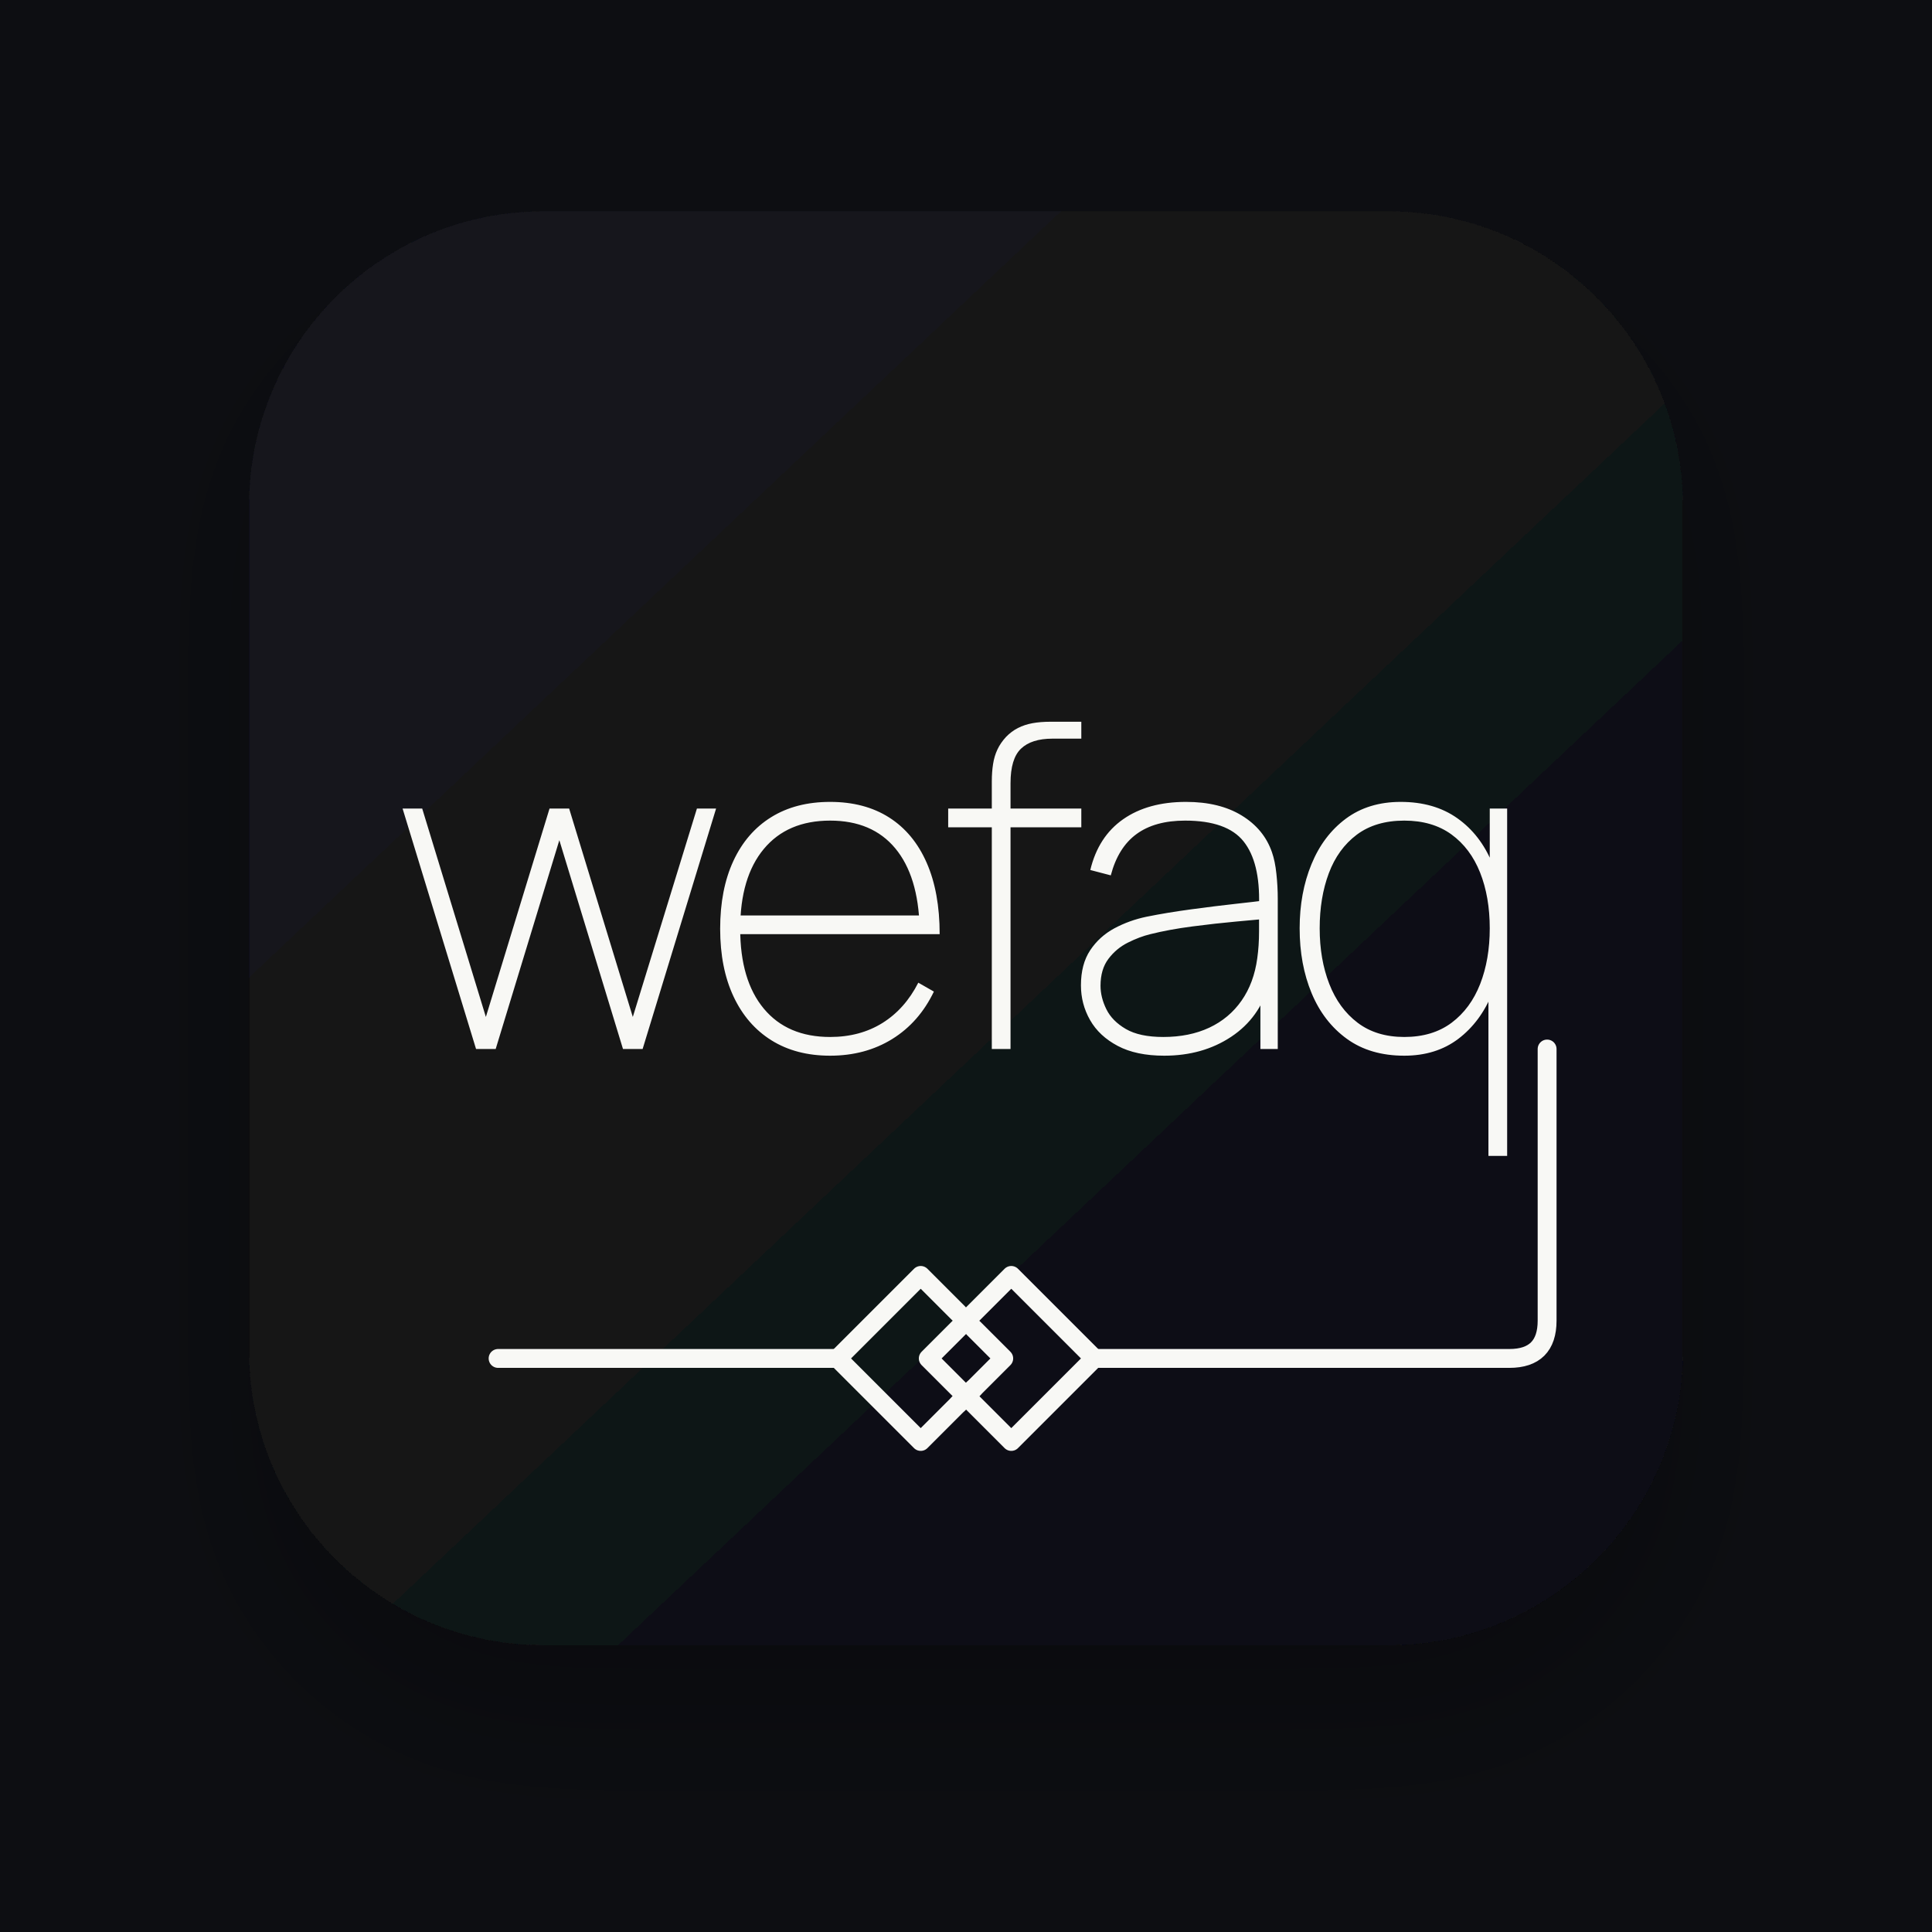
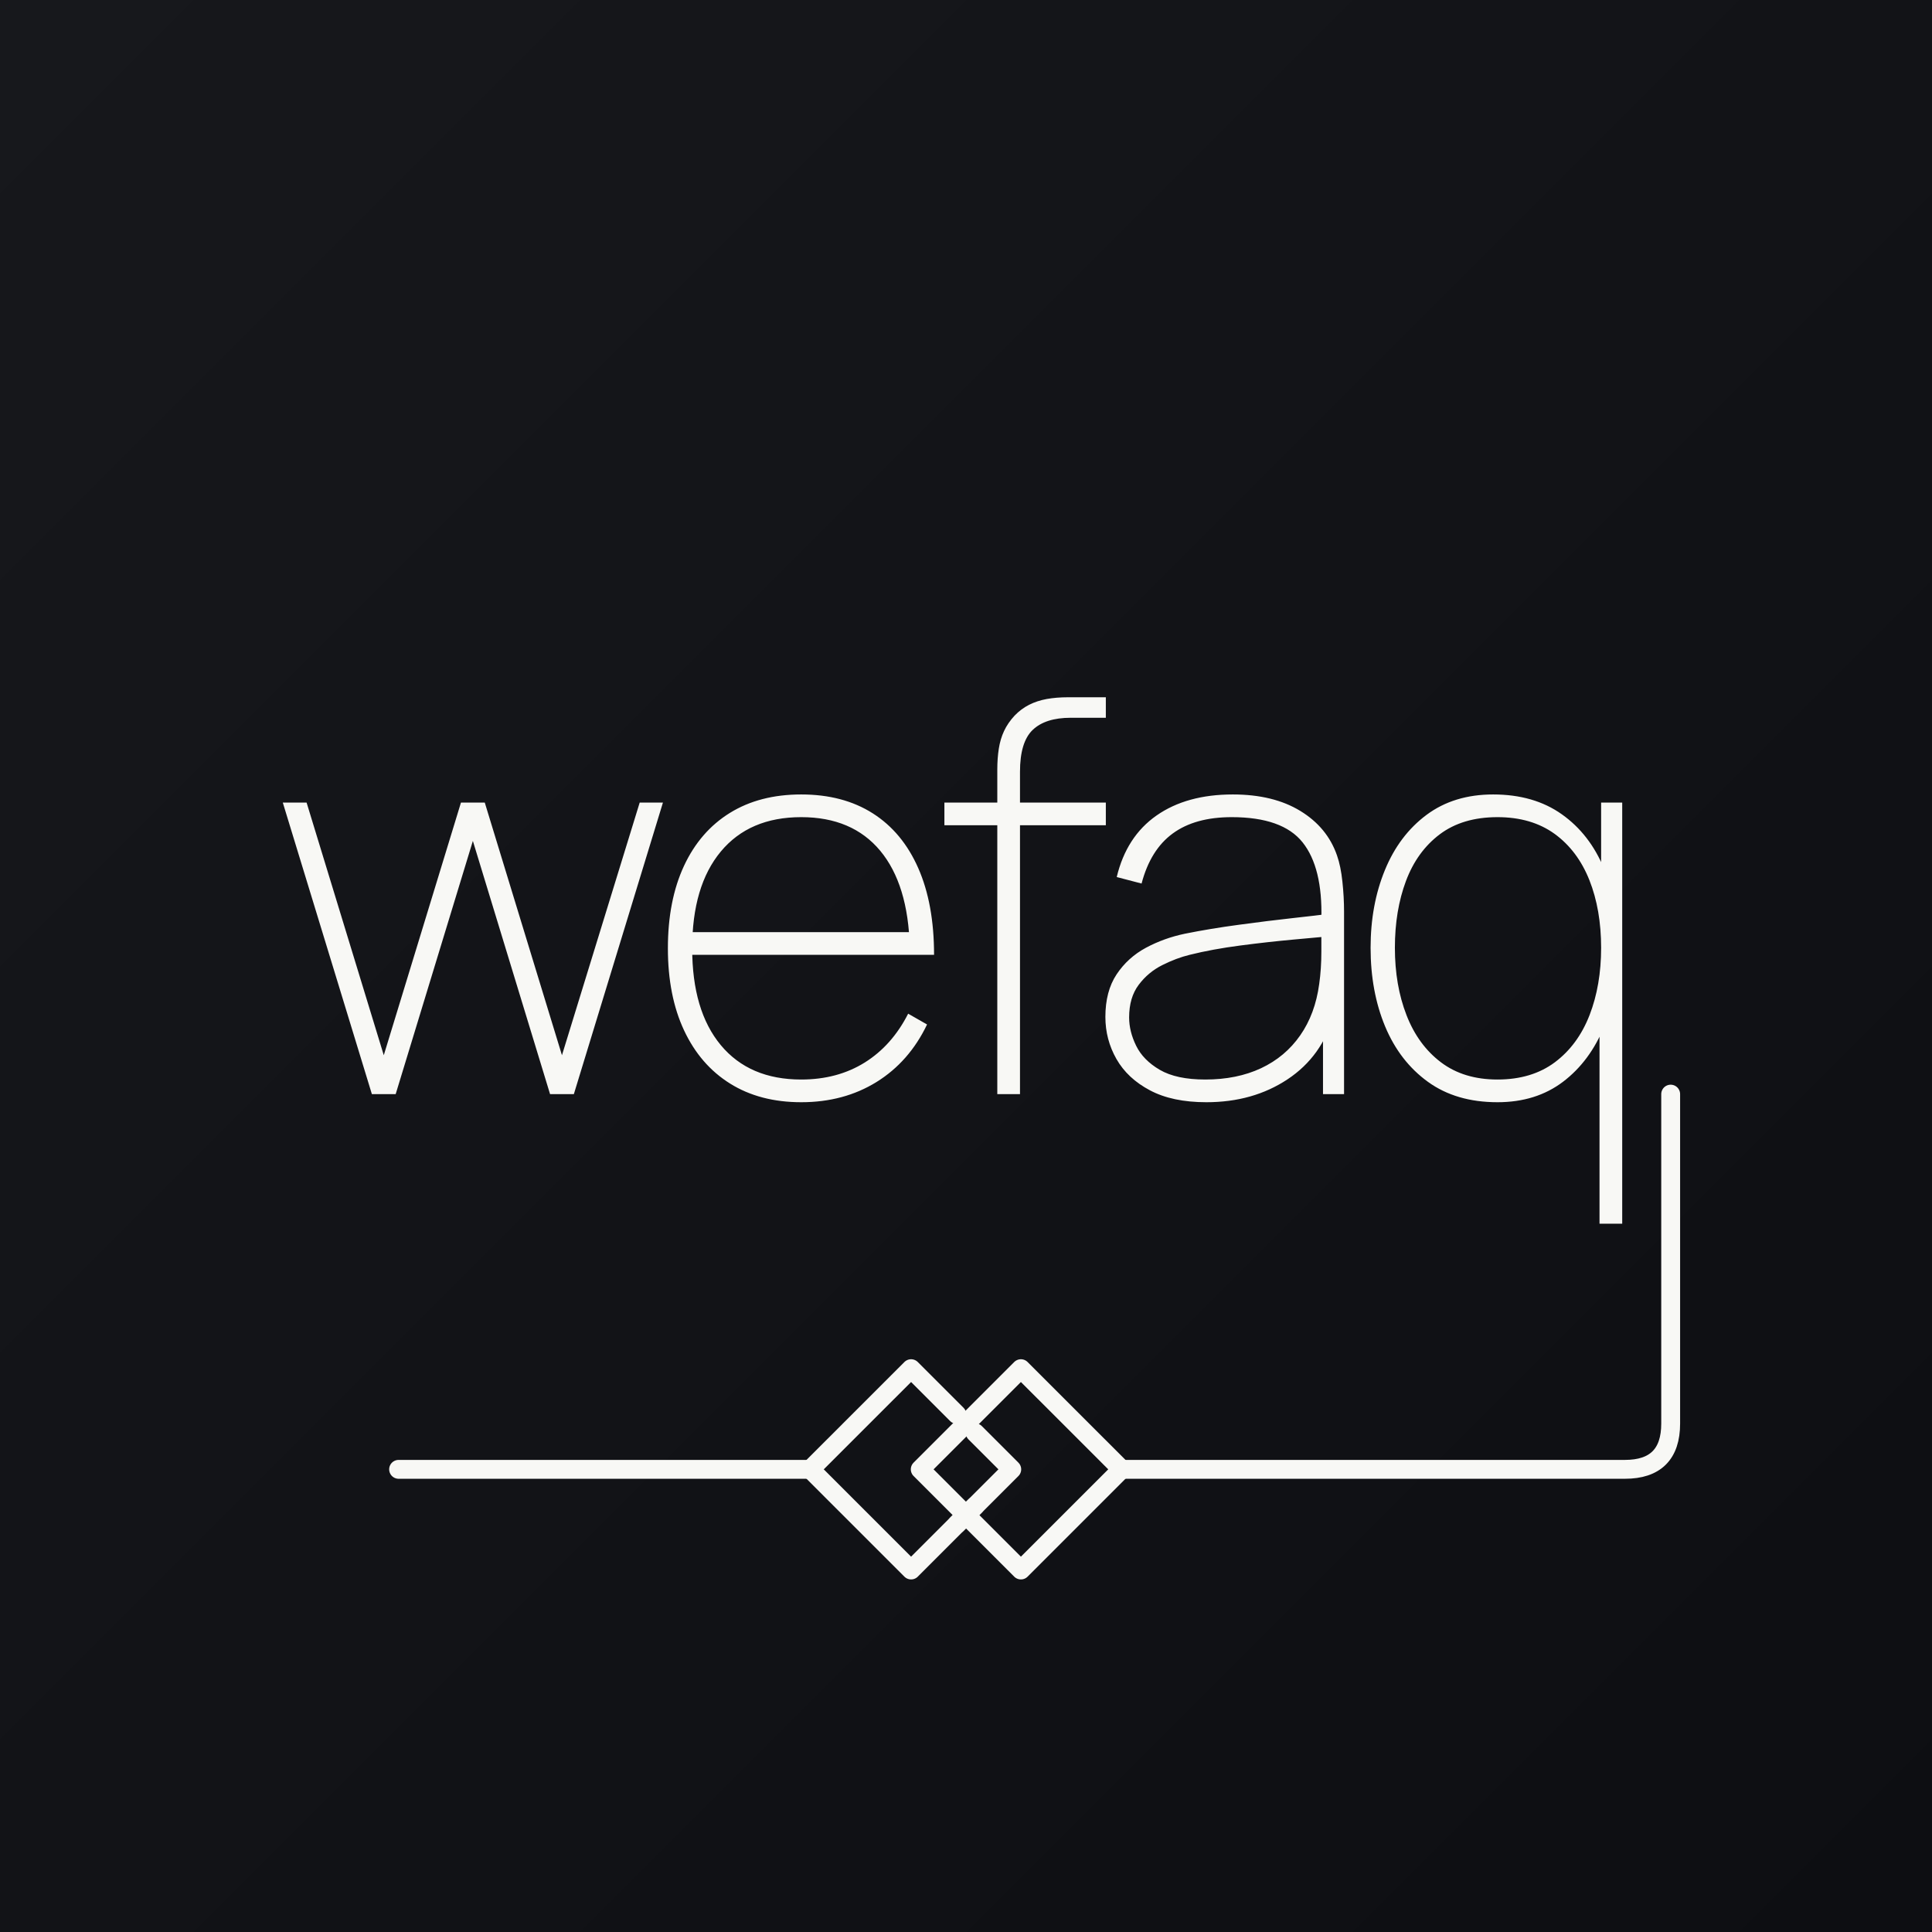
<svg xmlns="http://www.w3.org/2000/svg" viewBox="0 0 512 512" width="512" height="512">
-   <rect width="512" height="512" fill="#0D0E12" />
  <defs>
-     <filter id="appShadow" x="44" y="52" width="424" height="432" filterUnits="userSpaceOnUse" color-interpolation-filters="sRGB">
-       <feDropShadow dx="0" dy="22" stdDeviation="18" flood-color="#000000" flood-opacity="0.22" />
-     </filter>
-     <linearGradient id="surface" x1="88" x2="424" y1="70" y2="426" gradientUnits="userSpaceOnUse">
+     <linearGradient id="surface" x1="0" y1="0" x2="512" y2="512" gradientUnits="userSpaceOnUse">
      <stop stop-color="#17181C" />
      <stop offset="1" stop-color="#0D0E12" />
    </linearGradient>
  </defs>
-   <rect x="66" y="56" width="380" height="380" rx="78" fill="url(#surface)" filter="url(#appShadow)" />
-   <path fill="#F8F8F5" d="M131.36 278L126.16 278L106.69 214.28L111.89 214.28L128.76 269.50L145.63 214.28L150.83 214.28L167.70 269.50L184.69 214.28L189.77 214.28L170.30 278L165.10 278L148.23 222.66 M219.99 279.77Q210.97 279.77 204.45 275.70Q197.93 271.63 194.39 264.08Q190.85 256.52 190.85 246.14Q190.85 235.70 194.36 228.14Q197.87 220.59 204.39 216.55Q210.91 212.51 219.99 212.51Q229.14 212.51 235.63 216.64Q242.12 220.77 245.57 228.62Q249.02 236.46 249.02 247.56L243.71 247.56L243.71 245.90Q243.36 232.16 237.25 224.81Q231.14 217.47 219.99 217.47Q208.66 217.47 202.41 224.99Q196.16 232.51 196.16 246.14Q196.16 259.77 202.41 267.29Q208.66 274.81 219.99 274.81Q227.90 274.81 233.86 271.10Q239.82 267.38 243.36 260.42L247.49 262.78Q243.59 270.92 236.45 275.35Q229.31 279.77 219.99 279.77M245.95 247.56L194.03 247.56L194.03 242.60L245.95 242.60 M267.80 278L262.84 278L262.84 207.08Q262.84 204.60 263.17 202.51Q263.49 200.41 264.32 198.64Q265.14 196.88 266.62 195.28Q268.04 193.81 269.78 192.92Q271.52 192.04 273.64 191.65Q275.76 191.27 278.30 191.27L286.56 191.27L286.56 195.75L278.89 195.75Q273.35 195.75 270.57 198.41Q267.80 201.06 267.80 207.55L267.80 278M286.56 219.24L251.28 219.24L251.28 214.28L286.56 214.28 M308.53 279.77Q301.09 279.77 296.20 277.17Q291.30 274.58 288.88 270.33Q286.46 266.08 286.46 261.13Q286.46 255.52 288.91 251.83Q291.36 248.15 295.31 246.02Q299.27 243.90 303.81 242.95Q309.35 241.83 315.70 240.98Q322.04 240.12 327.41 239.53Q332.78 238.94 335.43 238.59L333.66 239.77Q333.96 228.50 329.56 222.98Q325.17 217.47 314.07 217.47Q306.05 217.47 301.18 221.04Q296.31 224.60 294.37 231.98L288.94 230.56Q291.06 221.71 297.64 217.11Q304.22 212.51 314.31 212.51Q323.16 212.51 329.06 216.11Q334.96 219.71 337.08 225.84Q337.91 228.20 338.26 231.57Q338.62 234.93 338.62 238.12L338.62 278L334.02 278L334.02 260.54L336.38 260.65Q333.84 269.74 326.29 274.75Q318.74 279.77 308.53 279.77M308.29 274.81Q315.20 274.81 320.48 272.34Q325.76 269.86 329.03 265.17Q332.31 260.48 333.19 253.93Q333.66 250.62 333.66 246.85Q333.66 243.07 333.66 241.42L336.26 243.43Q333.13 243.72 327.61 244.22Q322.10 244.72 315.96 245.52Q309.83 246.32 304.87 247.56Q301.98 248.26 298.91 249.80Q295.84 251.33 293.75 254.10Q291.65 256.88 291.65 261.24Q291.65 264.31 293.19 267.44Q294.72 270.57 298.35 272.69Q301.98 274.81 308.29 274.81 M372.15 279.77Q363.12 279.77 356.96 275.32Q350.79 270.86 347.60 263.22Q344.42 255.58 344.42 246.02Q344.42 236.64 347.55 229.03Q350.67 221.42 356.66 216.96Q362.65 212.51 371.20 212.51Q380.11 212.51 386.22 216.85Q392.33 221.18 395.45 228.76Q398.58 236.35 398.58 246.02Q398.58 255.52 395.48 263.16Q392.39 270.80 386.49 275.29Q380.59 279.77 372.15 279.77M372.15 274.81Q379.64 274.81 384.69 271.04Q389.73 267.26 392.27 260.74Q394.80 254.22 394.80 246.02Q394.80 237.70 392.24 231.24Q389.67 224.78 384.63 221.12Q379.58 217.47 372.15 217.47Q364.54 217.47 359.55 221.21Q354.57 224.96 352.15 231.42Q349.73 237.88 349.73 246.02Q349.73 254.22 352.27 260.74Q354.80 267.26 359.79 271.04Q364.77 274.81 372.15 274.81M399.41 306.32L394.45 306.32L394.45 264.43L394.80 264.43L394.80 214.28L399.41 214.28" />
-   <g stroke="#F8F8F5" stroke-width="5" stroke-linecap="round" stroke-linejoin="round" fill="none">
-     <line x1="132" y1="360" x2="222" y2="360" />
-     <path d="M 290 360 L 400 360 Q 410 360 410 350 L 410 278" />
-     <path d="M222 360 L 244 338 L 254 348" />
-     <path d="M258 352 L 266 360 L 254 372" />
-     <path d="M258 368 L 244 382 L 222 360" />
-     <path d="M246 360 L 268 338 L 290 360 L 268 382 L 246 360 Z" />
+   <rect width="512" height="512" fill="url(#surface)" />
+   <g transform="translate(256 256) scale(1.212632) translate(-256 -250)" shape-rendering="geometricPrecision">
+     <path fill="#F8F8F5" d="M131.36 278L126.16 278L106.69 214.28L111.89 214.28L128.76 269.50L145.63 214.28L150.83 214.28L167.70 269.50L184.69 214.28L189.77 214.28L170.30 278L165.10 278L148.23 222.66 M219.99 279.77Q210.97 279.77 204.45 275.70Q197.93 271.63 194.39 264.08Q190.85 256.52 190.85 246.14Q190.85 235.70 194.36 228.14Q197.87 220.59 204.39 216.55Q210.91 212.51 219.99 212.51Q229.14 212.51 235.63 216.64Q242.12 220.77 245.57 228.62Q249.02 236.46 249.02 247.56L243.71 247.56L243.71 245.90Q243.36 232.16 237.25 224.81Q231.14 217.47 219.99 217.47Q208.66 217.47 202.41 224.99Q196.16 232.51 196.16 246.14Q196.16 259.77 202.41 267.29Q208.66 274.81 219.99 274.81Q227.90 274.81 233.86 271.10Q239.82 267.38 243.36 260.42L247.49 262.78Q243.59 270.92 236.45 275.35Q229.31 279.77 219.99 279.77M245.95 247.56L194.03 247.56L194.03 242.60L245.95 242.60 M267.80 278L262.84 278L262.84 207.08Q262.84 204.60 263.17 202.51Q263.49 200.41 264.32 198.64Q265.14 196.88 266.62 195.28Q268.04 193.81 269.78 192.92Q271.52 192.04 273.64 191.65Q275.76 191.27 278.30 191.27L286.56 191.27L286.56 195.75L278.89 195.75Q273.35 195.75 270.57 198.41Q267.80 201.06 267.80 207.55L267.80 278M286.56 219.24L251.28 219.24L251.28 214.28L286.56 214.28 M308.53 279.77Q301.09 279.77 296.20 277.17Q291.30 274.58 288.88 270.33Q286.46 266.08 286.46 261.13Q286.46 255.52 288.91 251.83Q291.36 248.15 295.31 246.02Q299.27 243.90 303.81 242.95Q309.35 241.83 315.70 240.98Q322.04 240.12 327.41 239.53Q332.78 238.94 335.43 238.59L333.66 239.77Q333.96 228.50 329.56 222.98Q325.17 217.47 314.07 217.47Q306.05 217.47 301.18 221.04Q296.31 224.60 294.37 231.98L288.94 230.56Q291.06 221.71 297.64 217.11Q304.22 212.51 314.31 212.51Q323.16 212.51 329.06 216.11Q334.96 219.71 337.08 225.84Q337.91 228.20 338.26 231.57Q338.62 234.93 338.62 238.12L338.62 278L334.02 278L334.02 260.54L336.38 260.65Q333.84 269.74 326.29 274.75Q318.74 279.77 308.53 279.77M308.29 274.81Q315.20 274.81 320.48 272.34Q325.76 269.86 329.03 265.17Q332.31 260.48 333.19 253.93Q333.66 250.62 333.66 246.85Q333.66 243.07 333.66 241.42L336.26 243.43Q333.13 243.72 327.61 244.22Q322.10 244.72 315.96 245.52Q309.83 246.32 304.87 247.56Q301.98 248.26 298.91 249.80Q295.84 251.33 293.75 254.10Q291.65 256.88 291.65 261.24Q291.65 264.31 293.19 267.44Q294.72 270.57 298.35 272.69Q301.98 274.81 308.29 274.81 M372.15 279.77Q363.12 279.77 356.96 275.32Q350.79 270.86 347.60 263.22Q344.42 255.58 344.42 246.02Q344.42 236.64 347.55 229.03Q350.67 221.42 356.66 216.96Q362.65 212.51 371.20 212.51Q380.11 212.51 386.22 216.85Q392.33 221.18 395.45 228.76Q398.58 236.35 398.58 246.02Q398.58 255.52 395.48 263.16Q392.39 270.80 386.49 275.29Q380.59 279.77 372.15 279.77M372.15 274.81Q379.64 274.81 384.69 271.04Q389.73 267.26 392.27 260.74Q394.80 254.22 394.80 246.02Q394.80 237.70 392.24 231.24Q389.67 224.78 384.63 221.12Q379.58 217.47 372.15 217.47Q364.54 217.47 359.55 221.21Q354.57 224.96 352.15 231.42Q349.73 237.88 349.73 246.02Q349.73 254.22 352.27 260.74Q354.80 267.26 359.79 271.04Q364.77 274.81 372.15 274.81M399.41 306.32L394.45 306.32L394.45 264.43L394.80 264.43L394.80 214.28L399.41 214.28" />
+     <g stroke="#F8F8F5" stroke-width="4.123" stroke-linecap="round" stroke-linejoin="round" fill="none" shape-rendering="geometricPrecision">
+       <line x1="132" y1="360" x2="222" y2="360" />
+       <path d="M 290 360 L 400 360 Q 410 360 410 350 L 410 278" />
+       <path d="M222 360 L 244 338 L 254 348" />
+       <path d="M258 352 L 266 360 L 254 372" />
+       <path d="M258 368 L 244 382 L 222 360" />
+       <path d="M246 360 L 268 338 L 290 360 L 268 382 L 246 360 Z" />
+     </g>
  </g>
</svg>
